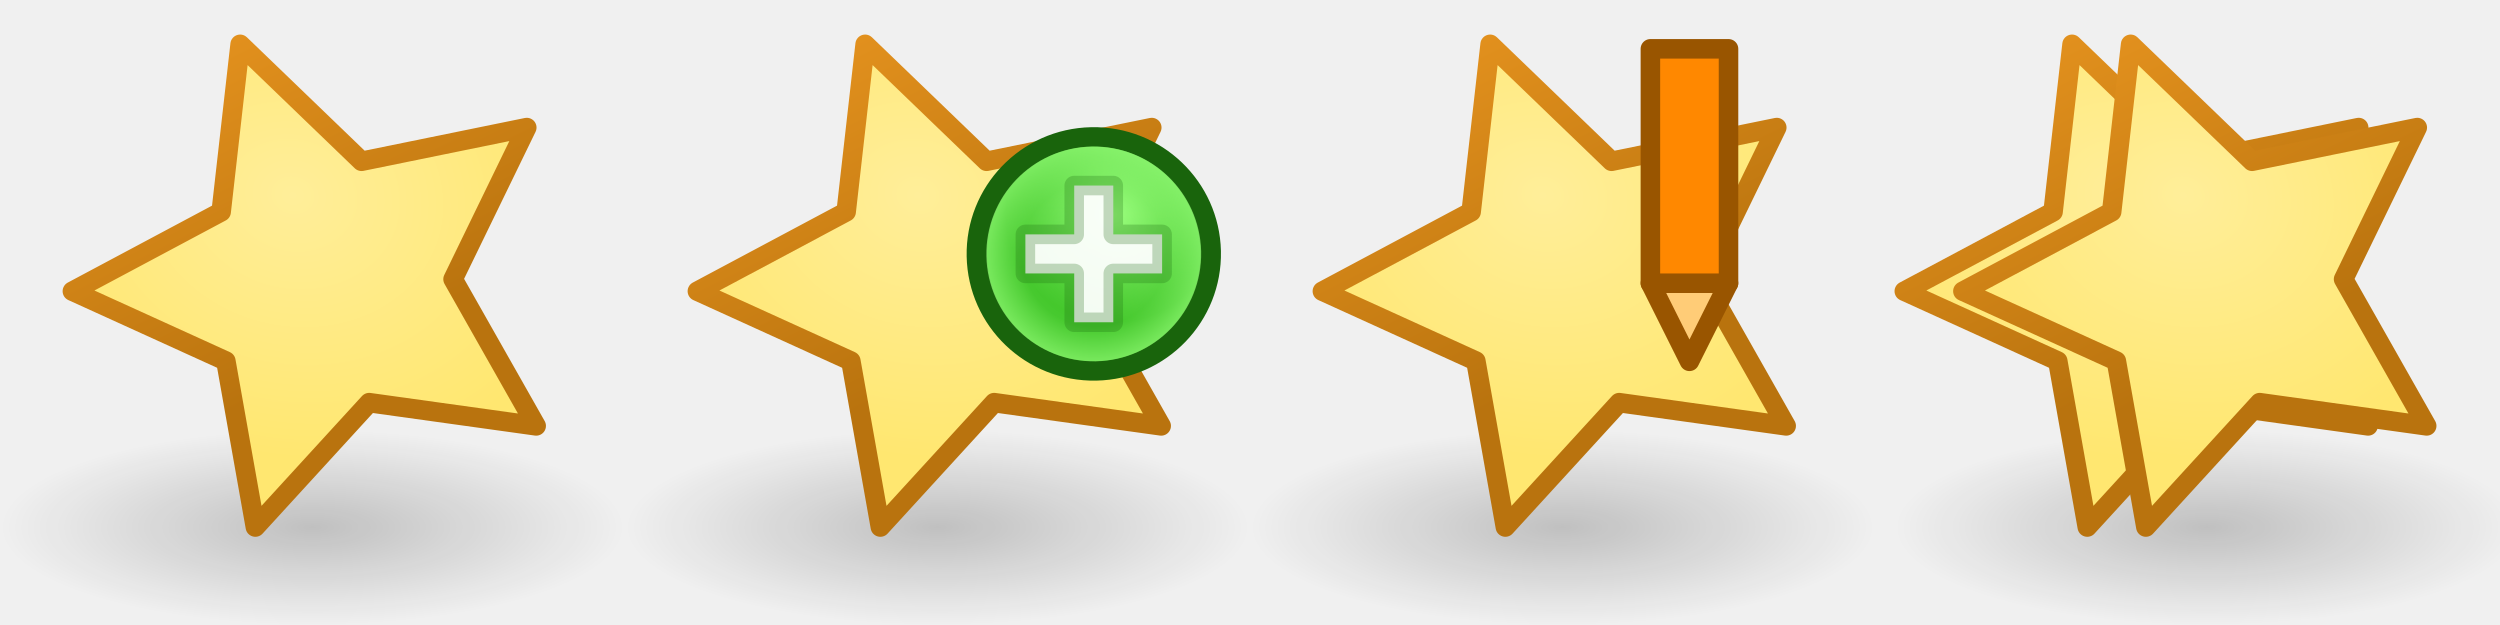
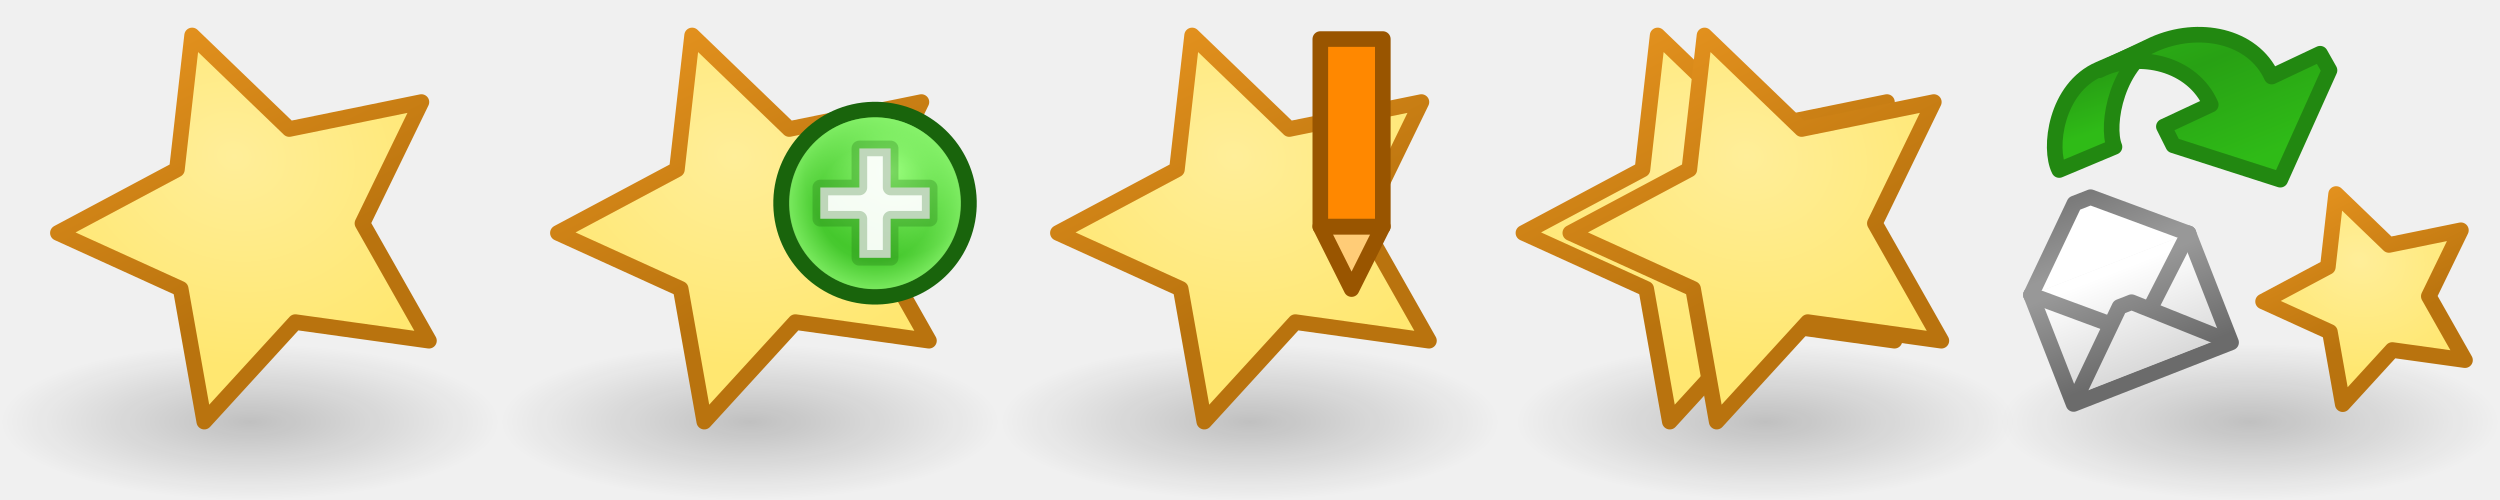
- <svg xmlns="http://www.w3.org/2000/svg" xmlns:xlink="http://www.w3.org/1999/xlink" width="128" height="32" id="svg12497" version="1.1">
+ <svg xmlns="http://www.w3.org/2000/svg" xmlns:xlink="http://www.w3.org/1999/xlink" width="160" height="32" id="svg12497" version="1.1">
  <defs id="defs12499">
    <linearGradient id="linearGradient4197-5">
      <stop id="stop4199-8" offset="0" style="stop-color:#ffee99;stop-opacity:1;" />
      <stop id="stop4201-3" offset="1" style="stop-color:#ffe770;stop-opacity:1;" />
    </linearGradient>
    <linearGradient id="linearGradient4189-8">
      <stop id="stop4191-4" offset="0" style="stop-color:#ee9922;stop-opacity:1;" />
      <stop id="stop4193-0" offset="1" style="stop-color:#b9730e;stop-opacity:1;" />
    </linearGradient>
    <linearGradient id="linearGradient3592-9-5">
      <stop id="stop3594-6-2" offset="0" style="stop-color:#000000;stop-opacity:0.2;" />
      <stop id="stop3596-3-6" offset="1" style="stop-color:#000000;stop-opacity:0;" />
    </linearGradient>
-     <radialGradient xlink:href="#linearGradient3592-9-5" id="radialGradient12903" gradientUnits="userSpaceOnUse" gradientTransform="matrix(1,0,0,0.3125,-1.999995e-4,1038.925)" cx="16" cy="27" fx="16" fy="27" r="16" />
-     <radialGradient xlink:href="#linearGradient4197-5" id="radialGradient12906" gradientUnits="userSpaceOnUse" gradientTransform="matrix(1.206524,-0.02659563,0.02285661,1.036901,-2.727836,0.2079413)" cx="12.112" cy="9.902" fx="12.112" fy="9.902" r="12.864" />
-     <linearGradient xlink:href="#linearGradient4189-8" id="linearGradient12908" gradientUnits="userSpaceOnUse" x1="-12.732" y1="14.244" x2="2.449" y2="30.662" />
    <radialGradient xlink:href="#linearGradient5195-0-3" id="radialGradient4629" gradientUnits="userSpaceOnUse" gradientTransform="matrix(0.8447221,-1.3923892e-6,1.3343892e-6,0.8814524,446.1461,1.239711)" cx="2873.21" cy="11.074" fx="2873.21" fy="11.074" r="6.25" />
    <linearGradient id="linearGradient5195-0-3">
      <stop id="stop5197-6-3" offset="0" style="stop-color:#9bff7e;stop-opacity:1;" />
      <stop id="stop5199-2-2-2" offset="1" style="stop-color:#2fba18;stop-opacity:1;" />
    </linearGradient>
    <radialGradient xlink:href="#linearGradient4073-7" id="radialGradient4631" gradientUnits="userSpaceOnUse" cx="2889" cy="5.5" fx="2889" fy="5.5" r="5.5" />
    <linearGradient id="linearGradient4073-7">
      <stop id="stop4075-4" offset="0" style="stop-color:#9bff7e;stop-opacity:0;" />
      <stop style="stop-color:#9bff7e;stop-opacity:0.224;" offset="0.676" id="stop4081-7" />
      <stop id="stop4077-3" offset="1" style="stop-color:#9bff7e;stop-opacity:0.677;" />
    </linearGradient>
+     <radialGradient xlink:href="#linearGradient3592-9-5" id="radialGradient5195" gradientUnits="userSpaceOnUse" gradientTransform="matrix(1,0,0,0.3125,-1.999995e-4,1038.925)" cx="16" cy="27" fx="16" fy="27" r="16" />
+     <radialGradient xlink:href="#linearGradient4197-5" id="radialGradient5197" gradientUnits="userSpaceOnUse" gradientTransform="matrix(1.206524,-0.02659563,0.02285661,1.036901,-2.727836,0.2079413)" cx="12.112" cy="9.902" fx="12.112" fy="9.902" r="12.864" />
+     <radialGradient xlink:href="#linearGradient3592-9-5" id="radialGradient4763" gradientUnits="userSpaceOnUse" gradientTransform="matrix(1,0,0,0.3125,2144,1038.924)" cx="16" cy="27" fx="16" fy="27" r="16" />
+     <linearGradient xlink:href="#linearGradient6008" id="linearGradient4765" gradientUnits="userSpaceOnUse" gradientTransform="translate(1.1345935e-4,1020.562)" x1="1501" y1="5" x2="1503" y2="11" />
+     <linearGradient id="linearGradient6008">
+       <stop id="stop6010" offset="0" style="stop-color:#2fba18;stop-opacity:1;" />
+       <stop style="stop-color:#28a114;stop-opacity:1;" offset="0.5" id="stop6120" />
+       <stop id="stop6012" offset="1" style="stop-color:#2fbb17;stop-opacity:1;" />
+     </linearGradient>
+     <linearGradient xlink:href="#linearGradient6008" id="linearGradient4767" gradientUnits="userSpaceOnUse" gradientTransform="translate(-3.2806452e-6,1020.562)" x1="1498.807" y1="4.216" x2="1504" y2="17" />
+     <radialGradient xlink:href="#linearGradient4197-5" id="radialGradient4769" gradientUnits="userSpaceOnUse" gradientTransform="matrix(1.206524,-0.02659563,0.02285661,1.036901,-2.727836,0.2079413)" cx="12.112" cy="9.902" fx="12.112" fy="9.902" r="12.864" />
+     <linearGradient xlink:href="#linearGradient4189-8" id="linearGradient4771" gradientUnits="userSpaceOnUse" x1="-12.732" y1="14.244" x2="2.449" y2="30.662" />
+     <linearGradient xlink:href="#linearGradient3795" id="linearGradient4773" gradientUnits="userSpaceOnUse" gradientTransform="matrix(0.7557406,0,0,0.7557406,666.1902,1036.285)" x1="2282.939" y1="57" x2="2282.939" y2="41.783" />
+     <linearGradient id="linearGradient3795">
+       <stop style="stop-color:#dadada;stop-opacity:1;" offset="0" id="stop3797" />
+       <stop style="stop-color:#ffffff;stop-opacity:1;" offset="1" id="stop3799" />
+     </linearGradient>
+     <linearGradient xlink:href="#linearGradient3633-25" id="linearGradient4776" gradientUnits="userSpaceOnUse" gradientTransform="matrix(0.7557406,0,0,0.7557406,666.1902,1036.285)" x1="2281.616" y1="41.783" x2="2281.616" y2="57" />
+     <linearGradient id="linearGradient3633-25">
+       <stop id="stop3635-50" offset="0" style="stop-color:#989898;stop-opacity:1;" />
+       <stop id="stop3637-9" offset="1" style="stop-color:#6b6b6b;stop-opacity:1;" />
+     </linearGradient>
+     <linearGradient xlink:href="#linearGradient3633-25" id="linearGradient4778" gradientUnits="userSpaceOnUse" gradientTransform="matrix(0.7557406,0,0,0.7557406,686.9731,1035.151)" x1="2254.116" y1="43.283" x2="2254.116" y2="58.5" />
+     <linearGradient xlink:href="#linearGradient3795" id="linearGradient4780" gradientUnits="userSpaceOnUse" gradientTransform="matrix(0.7557406,0,0,0.7557406,686.9731,1035.151)" x1="2254.116" y1="58.5" x2="2254.116" y2="43.283" />
+     <linearGradient xlink:href="#linearGradient3633-25" id="linearGradient4782" gradientUnits="userSpaceOnUse" gradientTransform="matrix(0.7557406,0,0,0.7557406,686.9731,1035.151)" x1="2255.439" y1="43.283" x2="2255.439" y2="58.5" />
+     <linearGradient xlink:href="#linearGradient3633-25" id="linearGradient4784" gradientUnits="userSpaceOnUse" gradientTransform="matrix(0.7557406,0,0,-0.7557406,686.9731,1098.573)" x1="2254.116" y1="43.283" x2="2254.116" y2="58.5" />
+     <linearGradient xlink:href="#linearGradient4189-8" id="linearGradient6088" gradientUnits="userSpaceOnUse" x1="-12.732" y1="14.244" x2="2.449" y2="30.662" />
  </defs>
  <g id="layer1" transform="translate(0,-1020.362)">
    <g id="g12912">
-       <rect style="fill:url(#radialGradient12903);fill-opacity:1;fill-rule:evenodd;stroke:none" id="use5275" width="32" height="10" x="0" y="1042.362" />
-       <path style="fill:url(#radialGradient12906);fill-opacity:1;stroke:url(#linearGradient12908);stroke-width:1;stroke-linecap:round;stroke-linejoin:round;stroke-miterlimit:4;stroke-opacity:1;stroke-dasharray:none" id="use5243" d="M 15,27 11.179,19.259 2.636,18.017 8.818,11.991 7.359,3.483 15,7.5 22.641,3.483 21.182,11.991 l 6.182,6.026 -8.543,1.241 z" transform="matrix(0.960322,0.2788937,-0.2788937,0.960322,6.19923,1017.234)" />
+       <rect style="fill:url(#radialGradient5195);fill-opacity:1;fill-rule:evenodd;stroke:none" id="use5275" width="32" height="10" x="0" y="1042.362" />
+       <path style="fill:url(#radialGradient5197);fill-opacity:1;stroke:url(#linearGradient6088);stroke-width:1;stroke-linecap:round;stroke-linejoin:round;stroke-miterlimit:4;stroke-opacity:1;stroke-dasharray:none" id="use5243" d="M 15,27 11.179,19.259 2.636,18.017 8.818,11.991 7.359,3.483 15,7.5 22.641,3.483 21.182,11.991 l 6.182,6.026 -8.543,1.241 z" transform="matrix(0.960322,0.2788937,-0.2788937,0.960322,6.19923,1017.234)" />
    </g>
    <use x="0" y="0" xlink:href="#use5275" id="use12910" transform="translate(97,1.7382813e-5)" width="128" height="32" />
    <use x="0" y="0" xlink:href="#g12912" id="use12916" transform="translate(32,1.7382813e-5)" width="128" height="32" />
    <use x="0" y="0" xlink:href="#use12916" id="use12918" transform="translate(32,0)" width="128" height="32" />
    <g id="g5333" transform="translate(63.094,-9.9236823e-5)">
      <use height="32" width="3136" transform="translate(30.7,0)" id="use5309" xlink:href="#use5243" y="0" x="0" />
      <use height="32" width="3136" transform="translate(33.7,0)" id="use5311" xlink:href="#use5243" y="0" x="0" />
    </g>
    <g id="g6242" transform="translate(-68,0)">
      <path id="path3966-4-44" d="m 152.5,1034.862 2,4 2,-4 z" style="fill:#ffcc77;fill-opacity:1;stroke:#995500;stroke-width:1px;stroke-linecap:butt;stroke-linejoin:round;stroke-opacity:1" />
      <path id="path3158-9-6-5" d="m 152.5,1022.862 4,0 0,12 -4,0 z" style="fill:#ff8800;fill-opacity:1;stroke:#995500;stroke-width:1px;stroke-linecap:round;stroke-linejoin:round;stroke-opacity:1" />
    </g>
    <g id="g5344" transform="translate(-2827.5,19.49995)">
-       <path transform="matrix(1.041751,0,0,0.9983485,-108.6679,1000.884)" d="m 2877.999,12.878 c 0.064,3.313 -2.457,6.053 -5.632,6.12 -3.175,0.067 -5.801,-2.564 -5.865,-5.877 -0.064,-3.313 2.457,-6.053 5.632,-6.12 3.167,-0.067 5.789,2.551 5.865,5.854" id="path5322" style="fill:url(#radialGradient4629);fill-opacity:1;stroke:#19640c;stroke-width:1;stroke-linecap:round;stroke-linejoin:round;stroke-miterlimit:4;stroke-opacity:1;stroke-dasharray:none" />
-       <path transform="translate(-5.5,1008.362)" d="m 2894.499,5.389 c 0.061,3.037 -2.35,5.549 -5.387,5.61 -3.037,0.062 -5.549,-2.35 -5.61,-5.387 -0.061,-3.037 2.35,-5.549 5.387,-5.61 3.029,-0.061 5.537,2.338 5.61,5.367" id="path5334" style="fill:url(#radialGradient4631);fill-opacity:1;stroke:none" />
+       <path transform="matrix(1.041751,0,0,0.9983485,-108.6679,1000.884)" d="m 2877.999,12.878 a 5.75,6 0 1 1 -5e-4,-0.023" id="path5322" style="fill:url(#radialGradient4629);fill-opacity:1;stroke:#19640c;stroke-width:1;stroke-linecap:round;stroke-linejoin:round;stroke-miterlimit:4;stroke-opacity:1;stroke-dasharray:none" />
+       <path transform="translate(-5.5,1008.362)" d="m 2894.499,5.389 a 5.5,5.5 0 1 1 -5e-4,-0.021" id="path5334" style="fill:url(#radialGradient4631);fill-opacity:1;stroke:none" />
      <path id="path5290" d="m 2880,1014.862 0,-2 2.5,0 0,-2.5 2,0 0,2.5 2.5,0 0,2 -2.5,0 0,2.5 -2,0 0,-2.5 z" style="fill:#ffffff;fill-opacity:0.941;stroke:#19640c;stroke-width:1px;stroke-linecap:round;stroke-linejoin:round;stroke-opacity:0.251" />
+     </g>
+     <g id="g4342" transform="translate(-2016,3.8359375e-4)">
+       <rect style="fill:url(#radialGradient4763);fill-opacity:1.0;fill-rule:evenodd;stroke:none" id="use4187" width="32" height="10" x="2144" y="1042.362" />
+       <g id="use4282" transform="translate(639.788,-0.3004022)">
+         <path id="path4737" d="m 1510.563,1025.093 c -2.78,1.201 -3.266,5.063 -2.562,6.45 l 3.537,-1.482 c -0.575,-1.415 0.158,-5.461 2.922,-6.66 z" style="fill:url(#linearGradient4765);fill-opacity:1;stroke:#228811;stroke-width:1;stroke-linecap:round;stroke-linejoin:round;stroke-miterlimit:4;stroke-opacity:1;stroke-dasharray:none;stroke-dashoffset:0" />
+         <path id="path4739" d="m 1517.7,1027.362 -3,1.4 0.6,1.2 6.85,2.2 3.15,-7 -0.6,-1.062 -3.1,1.463 c -1.2,-2.643 -4.696,-3.336 -7.556,-2.058 l -3.481,1.652 c 2.547,-1.271 5.997,-0.426 7.138,2.206 z" style="fill:url(#linearGradient4767);fill-opacity:1;stroke:#228811;stroke-width:1;stroke-linecap:round;stroke-linejoin:round;stroke-miterlimit:4;stroke-opacity:1;stroke-dasharray:none;stroke-dashoffset:0" />
+       </g>
+       <path transform="matrix(0.5225901,0.151769,-0.151769,0.5225901,2162.194,1029.842)" d="M 15,27 11.179,19.259 2.636,18.017 8.818,11.991 7.359,3.483 15,7.5 22.641,3.483 21.182,11.991 l 6.182,6.026 -8.543,1.241 z" id="path4294" style="fill:url(#radialGradient4769);fill-opacity:1.0;stroke:url(#linearGradient4771);stroke-width:1.838;stroke-linecap:round;stroke-linejoin:round;stroke-miterlimit:4;stroke-opacity:1;stroke-dasharray:none" />
+       <g style="stroke-width:1.802;stroke-miterlimit:4;stroke-dasharray:none" transform="matrix(0.5169113,-0.2019099,0.2019099,0.5169113,698.2571,969.1172)" id="use6087">
+         <path style="fill:url(#linearGradient4773);fill-opacity:1;stroke:url(#linearGradient4776);stroke-width:1.802;stroke-linecap:round;stroke-linejoin:round;stroke-miterlimit:4;stroke-opacity:1;stroke-dasharray:none" d="m 2403.5,1066.862 0,13.5 -19.5,0 0,-13.5" id="path11719" />
+         <path id="path11721" d="m 2384,1066.862 9,8 1.5,0 9,-8" style="fill:none;stroke:url(#linearGradient4778);stroke-width:1.802;stroke-linecap:round;stroke-linejoin:round;stroke-miterlimit:4;stroke-opacity:1;stroke-dasharray:none" />
+         <path id="path11723" d="m 2384.861,1079.502 8.139,-7.64 1.5,0 8.139,7.64" style="fill:url(#linearGradient4780);fill-opacity:1;stroke:url(#linearGradient4782);stroke-width:1.802;stroke-linecap:round;stroke-linejoin:round;stroke-miterlimit:4;stroke-opacity:1;stroke-dasharray:none" />
+         <path style="fill:#ffffff;fill-opacity:1;stroke:url(#linearGradient4784);stroke-width:1.802;stroke-linecap:round;stroke-linejoin:round;stroke-miterlimit:4;stroke-opacity:1;stroke-dasharray:none" d="m 2384,1066.862 8.5,-8 2,0 9,8" id="path11725" />
+       </g>
    </g>
  </g>
</svg>
